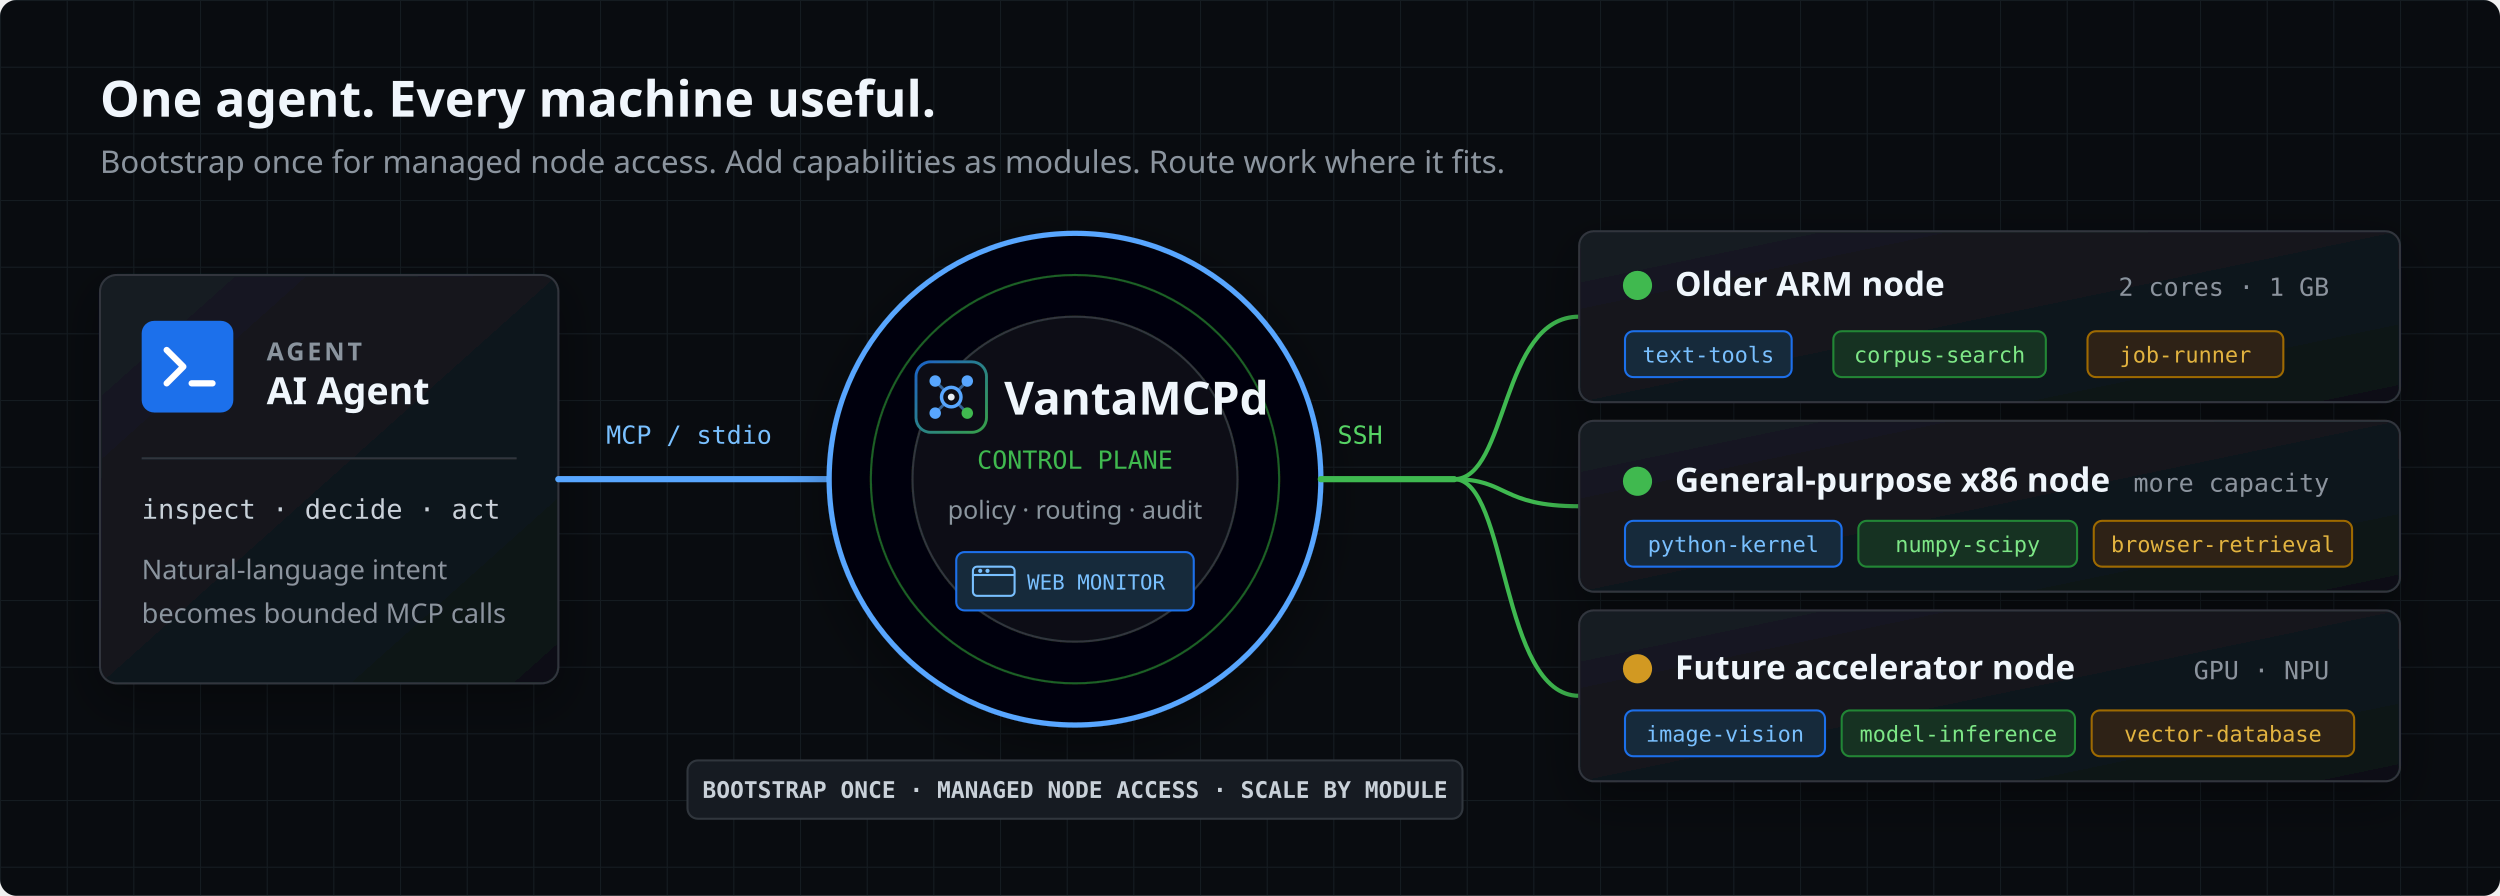
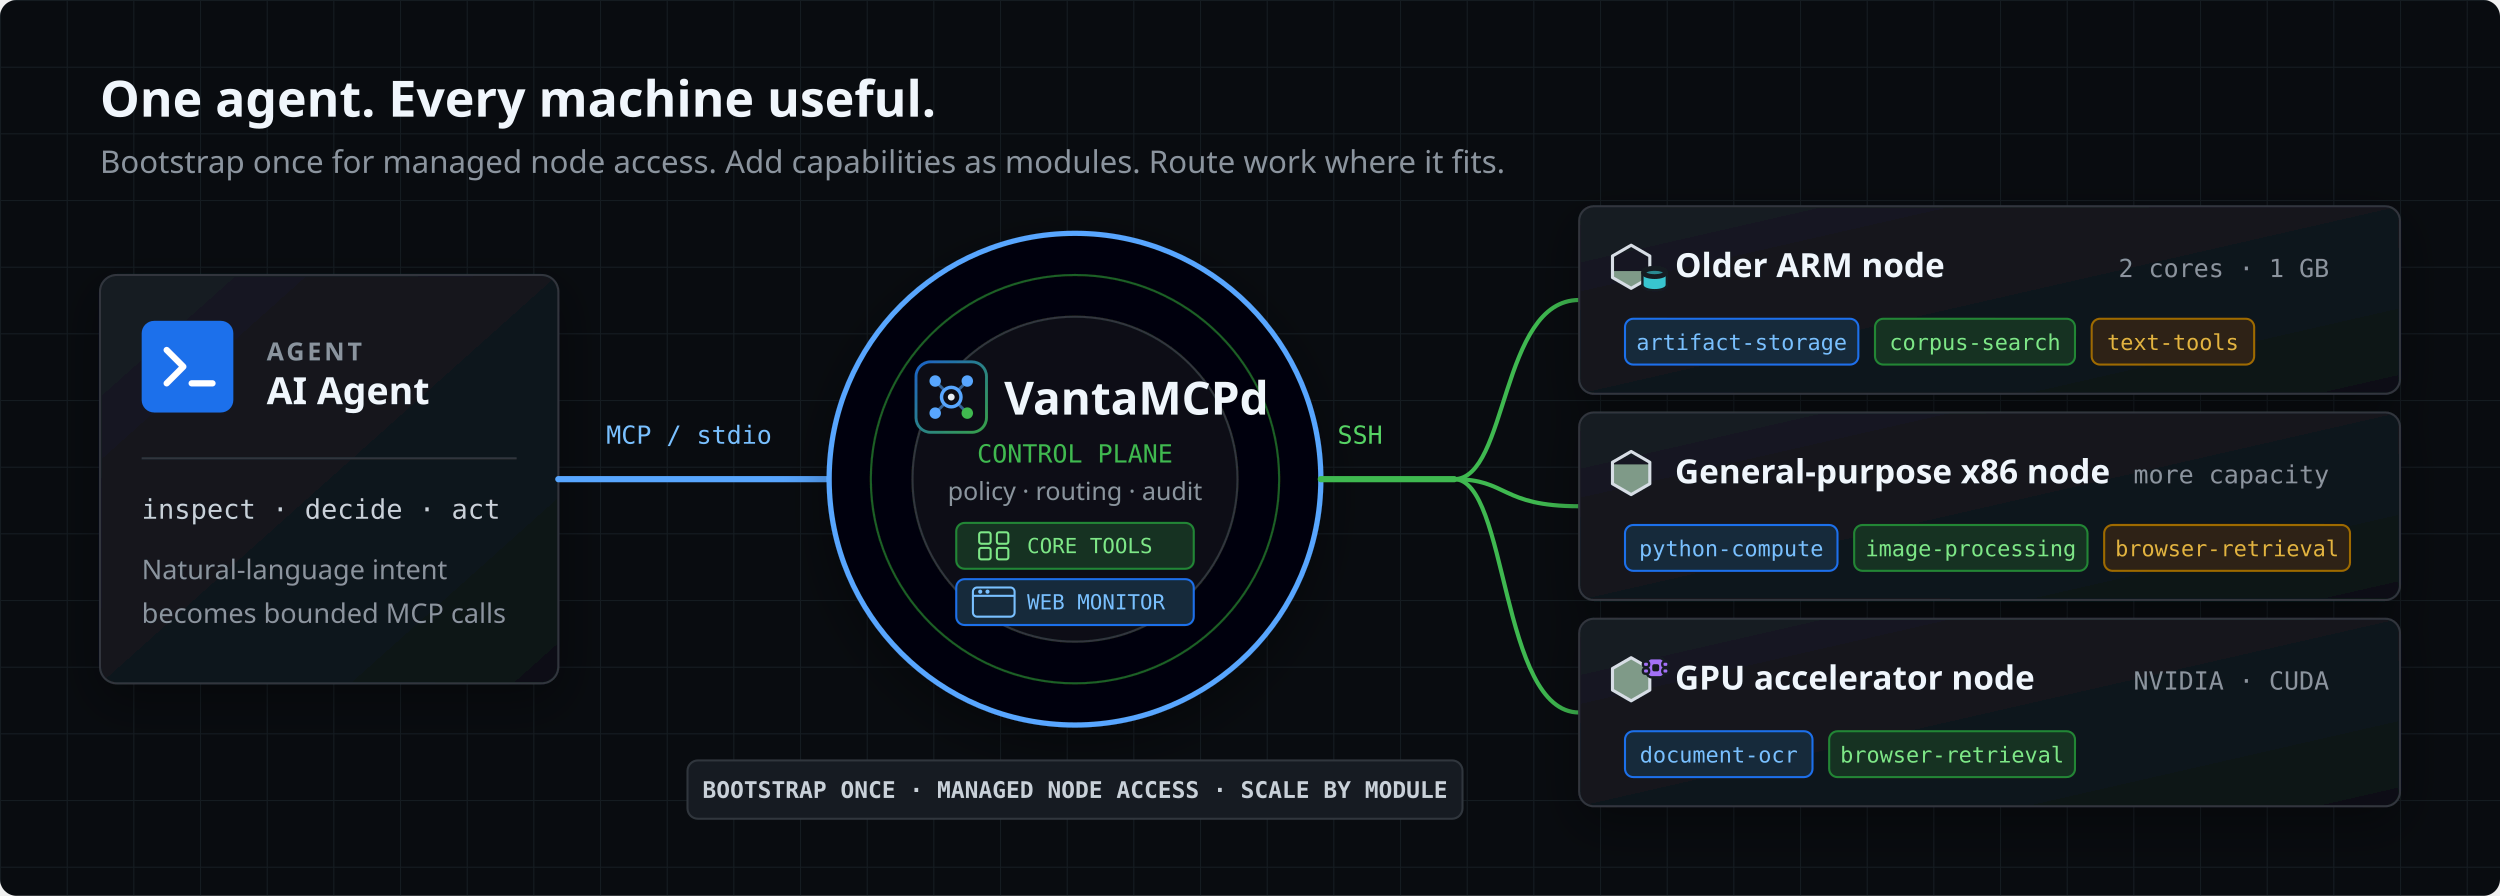
<svg xmlns="http://www.w3.org/2000/svg" width="1200" height="430" viewBox="0 0 1200 430" role="img" aria-labelledby="title desc">
  <defs>
    <pattern id="grid" width="32" height="32" patternUnits="userSpaceOnUse">
      <path d="M32 0H0V32" fill="none" stroke="#27313a" stroke-width="1" opacity="0.42" />
    </pattern>
    <linearGradient id="panel" x1="0" y1="0" x2="1" y2="1">
      <stop offset="0" stop-color="#161b22" />
      <stop offset="1" stop-color="#0d1117" />
    </linearGradient>
    <linearGradient id="signal" x1="0" y1="0" x2="1" y2="0">
      <stop offset="0" stop-color="#58a6ff" />
      <stop offset="1" stop-color="#3fb950" />
    </linearGradient>
    <linearGradient id="icon-edge" x1="0" y1="0" x2="1" y2="1">
      <stop offset="0" stop-color="#1f6feb" />
      <stop offset="1" stop-color="#3fb950" />
    </linearGradient>
    <filter id="shadow" x="-20%" y="-20%" width="140%" height="140%">
      <feDropShadow dx="0" dy="8" stdDeviation="12" flood-color="#000" flood-opacity="0.35" />
    </filter>
  </defs>
  <rect width="1200" height="430" rx="8" fill="#090c10" />
  <rect width="1200" height="430" rx="8" fill="url(#grid)" />
  <text x="48" y="56" fill="#f0f6fc" font-family="Segoe UI, sans-serif" font-size="24" font-weight="650">One agent. Every machine useful.</text>
  <text x="48" y="83" fill="#8b949e" font-family="Segoe UI, sans-serif" font-size="15">Bootstrap once for managed node access. Add capabilities as modules. Route work where it fits.</text>
  <g filter="url(#shadow)">
    <rect x="48" y="132" width="220" height="196" rx="8" fill="url(#panel)" stroke="#30363d" />
    <rect x="68" y="154" width="44" height="44" rx="6" fill="#1f6feb" />
    <path d="M80 168l8 8-8 8M92 184h10" fill="none" stroke="#fff" stroke-width="3" stroke-linecap="round" stroke-linejoin="round" />
    <text x="128" y="173" fill="#8b949e" font-family="Segoe UI, sans-serif" font-size="12" font-weight="600" letter-spacing="1.4">AGENT</text>
    <text x="128" y="194" fill="#f0f6fc" font-family="Segoe UI, sans-serif" font-size="18" font-weight="650">AI Agent</text>
    <line x1="68" y1="220" x2="248" y2="220" stroke="#30363d" />
    <text x="68" y="249" fill="#c9d1d9" font-family="Consolas, monospace" font-size="13">inspect · decide · act</text>
    <text x="68" y="278" fill="#8b949e" font-family="Segoe UI, sans-serif" font-size="13">Natural-language intent</text>
    <text x="68" y="299" fill="#8b949e" font-family="Segoe UI, sans-serif" font-size="13">becomes bounded MCP calls</text>
  </g>
  <path d="M268 230H398" fill="none" stroke="#58a6ff" stroke-width="3" stroke-linecap="round" />
  <text x="291" y="213" fill="#79c0ff" font-family="Consolas, monospace" font-size="12">MCP / stdio</text>
  <g filter="url(#shadow)">
    <circle cx="516" cy="230" r="118" fill="#050608" stroke="#58a6ff" stroke-width="2.5" />
    <circle cx="516" cy="230" r="98" fill="none" stroke="#238636" stroke-width="1" opacity="0.7" />
    <circle cx="516" cy="230" r="78" fill="#0d1117" stroke="#30363d" />
    <g transform="translate(439 173) scale(.55)" aria-label="VantaMCPd icon">
      <rect width="64" height="64" rx="14" fill="#0d1117" />
      <rect x="1.25" y="1.25" width="61.5" height="61.5" rx="12.75" fill="none" stroke="url(#icon-edge)" stroke-width="2.5" opacity=".85" />
      <g stroke="#58a6ff" stroke-width="2.5" stroke-linecap="round" opacity=".55">
        <path d="M32 32 18 18" />
        <path d="M32 32 46 18" />
        <path d="M32 32 18 46" />
        <path d="M32 32 46 46" />
      </g>
      <g fill="#58a6ff">
        <circle cx="18" cy="18" r="5" />
        <circle cx="46" cy="18" r="5" />
        <circle cx="18" cy="46" r="5" />
      </g>
      <circle cx="46" cy="46" r="5" fill="#3fb950" />
      <circle cx="32" cy="32" r="8.5" fill="#0d1117" />
      <circle cx="32" cy="32" r="8.5" fill="none" stroke="#58a6ff" stroke-width="3" />
      <circle cx="32" cy="32" r="3" fill="#e6edf3" />
    </g>
    <text x="482" y="199" fill="#f0f6fc" font-family="Segoe UI, sans-serif" font-size="22" font-weight="700">VantaMCPd</text>
-     <text x="516" y="225" text-anchor="middle" fill="#3fb950" font-family="Consolas, monospace" font-size="12">CONTROL PLANE</text>
-     <text x="516" y="249" text-anchor="middle" fill="#8b949e" font-family="Segoe UI, sans-serif" font-size="12">policy · routing · audit</text>
+     <text x="516" y="222" text-anchor="middle" fill="#3fb950" font-family="Consolas, monospace" font-size="12">CONTROL PLANE</text>
+     <text x="516" y="240" text-anchor="middle" fill="#8b949e" font-family="Segoe UI, sans-serif" font-size="12">policy · routing · audit</text>
+     <g aria-label="Core cluster tools">
+       <rect x="459" y="251" width="114" height="22" rx="4" fill="#163322" stroke="#238636" />
+       <g fill="none" stroke="#7ee787">
+         <rect x="470" y="255.5" width="5.5" height="5.5" rx="1" />
+         <rect x="478.5" y="255.5" width="5.5" height="5.5" rx="1" />
+         <rect x="470" y="263" width="5.5" height="5.5" rx="1" />
+         <rect x="478.5" y="263" width="5.5" height="5.5" rx="1" />
+       </g>
+       <text x="493" y="265.5" fill="#7ee787" font-family="Consolas, monospace" font-size="10">CORE TOOLS</text>
+     </g>
    <g aria-label="Web monitoring interface">
-       <rect x="459" y="265" width="114" height="28" rx="4" fill="#172a3a" stroke="#1f6feb" />
-       <rect x="467" y="272" width="20" height="14" rx="2" fill="none" stroke="#79c0ff" />
-       <line x1="467" y1="276" x2="487" y2="276" stroke="#79c0ff" />
-       <circle cx="470.5" cy="274" r="1" fill="#79c0ff" />
-       <circle cx="474" cy="274" r="1" fill="#79c0ff" />
-       <text x="493" y="283" fill="#79c0ff" font-family="Consolas, monospace" font-size="10">WEB MONITOR</text>
+       <rect x="459" y="278" width="114" height="22" rx="4" fill="#172a3a" stroke="#1f6feb" />
+       <rect x="467" y="282" width="20" height="14" rx="2" fill="none" stroke="#79c0ff" />
+       <line x1="467" y1="286" x2="487" y2="286" stroke="#79c0ff" />
+       <circle cx="470.5" cy="284" r="1" fill="#79c0ff" />
+       <circle cx="474" cy="284" r="1" fill="#79c0ff" />
+       <text x="493" y="292.5" fill="#79c0ff" font-family="Consolas, monospace" font-size="10">WEB MONITOR</text>
    </g>
  </g>
  <path d="M634 230H698" fill="none" stroke="#3fb950" stroke-width="3" stroke-linecap="round" />
-   <path d="M698 230C724 230 720 152 758 152" fill="none" stroke="#3fb950" stroke-width="2" stroke-linecap="round" />
+   <path d="M698 230C724 230 720 144 758 144" fill="none" stroke="#3fb950" stroke-width="2" stroke-linecap="round" />
  <path d="M698 230C724 230 720 243 758 243" fill="none" stroke="#3fb950" stroke-width="2" stroke-linecap="round" />
-   <path d="M698 230C724 230 720 334 758 334" fill="none" stroke="#3fb950" stroke-width="2" stroke-linecap="round" />
+   <path d="M698 230C724 230 720 342 758 342" fill="none" stroke="#3fb950" stroke-width="2" stroke-linecap="round" />
  <text x="642" y="213" fill="#56d364" font-family="Consolas, monospace" font-size="12">SSH</text>
  <g filter="url(#shadow)">
-     <rect x="758" y="111" width="394" height="82" rx="7" fill="url(#panel)" stroke="#30363d" />
-     <circle cx="786" cy="137" r="7" fill="#3fb950" />
-     <text x="804" y="142" fill="#f0f6fc" font-family="Segoe UI, sans-serif" font-size="16" font-weight="650">Older ARM node</text>
-     <text x="1118" y="142" text-anchor="end" fill="#8b949e" font-family="Consolas, monospace" font-size="12">2 cores · 1 GB</text>
-     <rect x="780" y="159" width="80" height="22" rx="4" fill="#172a3a" stroke="#1f6feb" />
-     <text x="820" y="174" text-anchor="middle" fill="#79c0ff" font-family="Consolas, monospace" font-size="10.5">text-tools</text>
-     <rect x="880" y="159" width="102" height="22" rx="4" fill="#163322" stroke="#238636" />
-     <text x="931" y="174" text-anchor="middle" fill="#7ee787" font-family="Consolas, monospace" font-size="10.5">corpus-search</text>
-     <rect x="1002" y="159" width="94" height="22" rx="4" fill="#2d2412" stroke="#9e6a03" />
-     <text x="1049" y="174" text-anchor="middle" fill="#e3b341" font-family="Consolas, monospace" font-size="10.5">job-runner</text>
-     <rect x="758" y="202" width="394" height="82" rx="7" fill="url(#panel)" stroke="#30363d" />
-     <circle cx="786" cy="231" r="7" fill="#3fb950" />
-     <text x="804" y="236" fill="#f0f6fc" font-family="Segoe UI, sans-serif" font-size="16" font-weight="650">General-purpose x86 node</text>
-     <text x="1118" y="236" text-anchor="end" fill="#8b949e" font-family="Consolas, monospace" font-size="12">more capacity</text>
-     <rect x="780" y="250" width="104" height="22" rx="4" fill="#172a3a" stroke="#1f6feb" />
-     <text x="832" y="265" text-anchor="middle" fill="#79c0ff" font-family="Consolas, monospace" font-size="10.5">python-kernel</text>
-     <rect x="892" y="250" width="105" height="22" rx="4" fill="#163322" stroke="#238636" />
-     <text x="944.5" y="265" text-anchor="middle" fill="#7ee787" font-family="Consolas, monospace" font-size="10.5">numpy-scipy</text>
-     <rect x="1005" y="250" width="124" height="22" rx="4" fill="#2d2412" stroke="#9e6a03" />
-     <text x="1067" y="265" text-anchor="middle" fill="#e3b341" font-family="Consolas, monospace" font-size="10.5">browser-retrieval</text>
-     <rect x="758" y="293" width="394" height="82" rx="7" fill="url(#panel)" stroke="#30363d" />
-     <circle cx="786" cy="321" r="7" fill="#d29922" />
-     <text x="804" y="326" fill="#f0f6fc" font-family="Segoe UI, sans-serif" font-size="16" font-weight="650">Future accelerator node</text>
-     <text x="1118" y="326" text-anchor="end" fill="#8b949e" font-family="Consolas, monospace" font-size="12">GPU · NPU</text>
-     <rect x="780" y="341" width="96" height="22" rx="4" fill="#172a3a" stroke="#1f6feb" />
-     <text x="828" y="356" text-anchor="middle" fill="#79c0ff" font-family="Consolas, monospace" font-size="10.5">image-vision</text>
-     <rect x="884" y="341" width="112" height="22" rx="4" fill="#163322" stroke="#238636" />
-     <text x="940" y="356" text-anchor="middle" fill="#7ee787" font-family="Consolas, monospace" font-size="10.5">model-inference</text>
-     <rect x="1004" y="341" width="126" height="22" rx="4" fill="#2d2412" stroke="#9e6a03" />
-     <text x="1067" y="356" text-anchor="middle" fill="#e3b341" font-family="Consolas, monospace" font-size="10.5">vector-database</text>
+     <rect x="758" y="99" width="394" height="90" rx="7" fill="url(#panel)" stroke="#30363d" />
+     <g transform="translate(772.6 115.4) scale(1.15)" aria-label="low capacity, node-local storage">
+       <polygon points="1.21,12.8 16.79,12.8 16.79,15.5 9,20 1.21,15.5" fill="#7f9a88" />
+       <polygon points="9,2 16.79,6.5 16.79,15.5 9,20 1.21,15.5 1.21,6.5" fill="none" stroke="#d7dde5" stroke-width="1.3" stroke-linejoin="round" />
+       <g fill="#39c5cf" stroke="#161b22" stroke-width="2" stroke-linejoin="round" paint-order="stroke fill">
+         <path d="M14.2 13.4a4.6 1.7 0 0 1 9.2 0v5.2a4.6 1.7 0 0 1-9.2 0z" />
+         <ellipse cx="18.8" cy="13.4" rx="4.6" ry="1.7" fill="#161b22" fill-opacity=".35" />
+       </g>
+     </g>
+     <text x="804" y="133" fill="#f0f6fc" font-family="Segoe UI, sans-serif" font-size="16" font-weight="650">Older ARM node</text>
+     <text x="1118" y="133" text-anchor="end" fill="#8b949e" font-family="Consolas, monospace" font-size="12">2 cores · 1 GB</text>
+     <rect x="780" y="153" width="112" height="22" rx="4" fill="#172a3a" stroke="#1f6feb" />
+     <text x="836" y="168" text-anchor="middle" fill="#79c0ff" font-family="Consolas, monospace" font-size="10.5">artifact-storage</text>
+     <rect x="900" y="153" width="96" height="22" rx="4" fill="#163322" stroke="#238636" />
+     <text x="948" y="168" text-anchor="middle" fill="#7ee787" font-family="Consolas, monospace" font-size="10.5">corpus-search</text>
+     <rect x="1004" y="153" width="78" height="22" rx="4" fill="#2d2412" stroke="#9e6a03" />
+     <text x="1043" y="168" text-anchor="middle" fill="#e3b341" font-family="Consolas, monospace" font-size="10.5">text-tools</text>
+     <rect x="758" y="198" width="394" height="90" rx="7" fill="url(#panel)" stroke="#30363d" />
+     <g transform="translate(772.6 214.4) scale(1.15)" aria-label="medium capacity">
+       <polygon points="1.21,7.4 16.79,7.4 16.79,15.5 9,20 1.21,15.5" fill="#7f9a88" />
+       <polygon points="9,2 16.79,6.5 16.79,15.5 9,20 1.21,15.5 1.21,6.5" fill="none" stroke="#d7dde5" stroke-width="1.3" stroke-linejoin="round" />
+     </g>
+     <text x="804" y="232" fill="#f0f6fc" font-family="Segoe UI, sans-serif" font-size="16" font-weight="650">General-purpose x86 node</text>
+     <text x="1118" y="232" text-anchor="end" fill="#8b949e" font-family="Consolas, monospace" font-size="12">more capacity</text>
+     <rect x="780" y="252" width="102" height="22" rx="4" fill="#172a3a" stroke="#1f6feb" />
+     <text x="831" y="267" text-anchor="middle" fill="#79c0ff" font-family="Consolas, monospace" font-size="10.5">python-compute</text>
+     <rect x="890" y="252" width="112" height="22" rx="4" fill="#163322" stroke="#238636" />
+     <text x="946" y="267" text-anchor="middle" fill="#7ee787" font-family="Consolas, monospace" font-size="10.5">image-processing</text>
+     <rect x="1010" y="252" width="118" height="22" rx="4" fill="#2d2412" stroke="#9e6a03" />
+     <text x="1069" y="267" text-anchor="middle" fill="#e3b341" font-family="Consolas, monospace" font-size="10.5">browser-retrieval</text>
+     <rect x="758" y="297" width="394" height="90" rx="7" fill="url(#panel)" stroke="#30363d" />
+     <g transform="translate(772.6 313.4) scale(1.15)" aria-label="high capacity, GPU accelerator">
+       <polygon points="9,2 16.79,6.5 16.79,15.5 9,20 1.21,15.5 1.21,6.5" fill="#7f9a88" />
+       <polygon points="9,2 16.79,6.5 16.79,15.5 9,20 1.21,15.5 1.21,6.5" fill="none" stroke="#d7dde5" stroke-width="1.3" stroke-linejoin="round" />
+       <g fill="#a371f7" stroke="#161b22" stroke-width="2" stroke-linejoin="round" paint-order="stroke fill">
+         <rect x="16" y="2.7" width="6.5" height="7" rx="1.6" />
+         <rect x="14.4" y="4.1" width="1.6" height="1.3" rx=".45" />
+         <rect x="22.5" y="4.1" width="1.6" height="1.3" rx=".45" />
+         <rect x="14.4" y="6.9" width="1.6" height="1.3" rx=".45" />
+         <rect x="22.5" y="6.9" width="1.6" height="1.3" rx=".45" />
+         <rect x="17.8" y="4.7" width="2.9" height="3" rx=".8" fill="#161b22" stroke="none" />
+       </g>
+     </g>
+     <text x="804" y="331" fill="#f0f6fc" font-family="Segoe UI, sans-serif" font-size="16" font-weight="650">GPU accelerator node</text>
+     <text x="1118" y="331" text-anchor="end" fill="#8b949e" font-family="Consolas, monospace" font-size="12">NVIDIA · CUDA</text>
+     <rect x="780" y="351" width="90" height="22" rx="4" fill="#172a3a" stroke="#1f6feb" />
+     <text x="825" y="366" text-anchor="middle" fill="#79c0ff" font-family="Consolas, monospace" font-size="10.5">document-ocr</text>
+     <rect x="878" y="351" width="118" height="22" rx="4" fill="#163322" stroke="#238636" />
+     <text x="937" y="366" text-anchor="middle" fill="#7ee787" font-family="Consolas, monospace" font-size="10.5">browser-retrieval</text>
  </g>
  <g font-family="Consolas, monospace" font-size="11" font-weight="600">
    <rect x="330" y="365" width="372" height="28" rx="5" fill="#161b22" stroke="#30363d" />
    <text x="516" y="383" text-anchor="middle" fill="#c9d1d9">BOOTSTRAP ONCE · MANAGED NODE ACCESS · SCALE BY MODULE</text>
  </g>
</svg>
